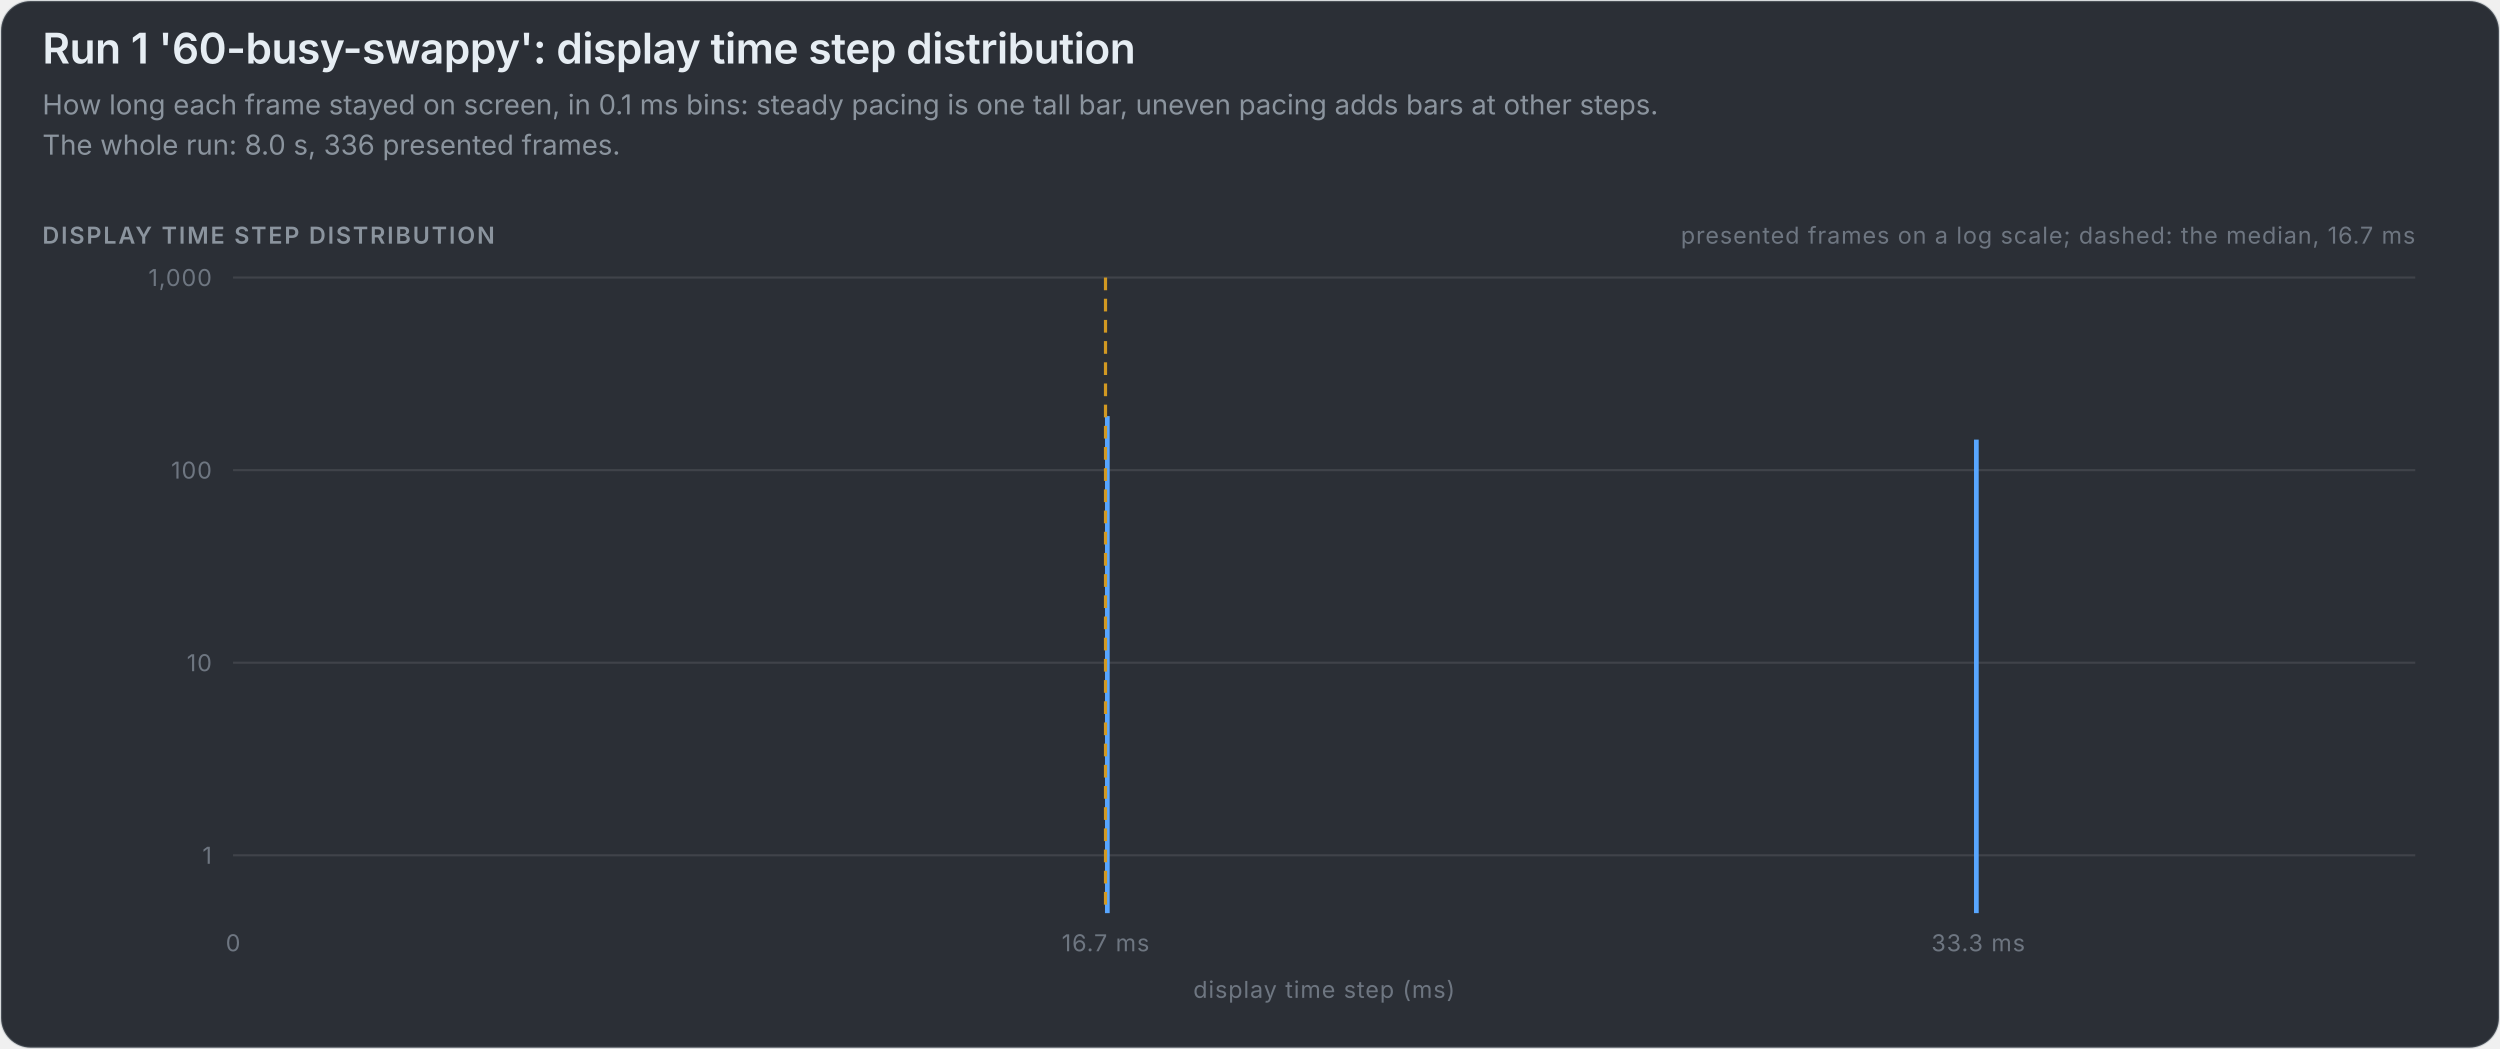
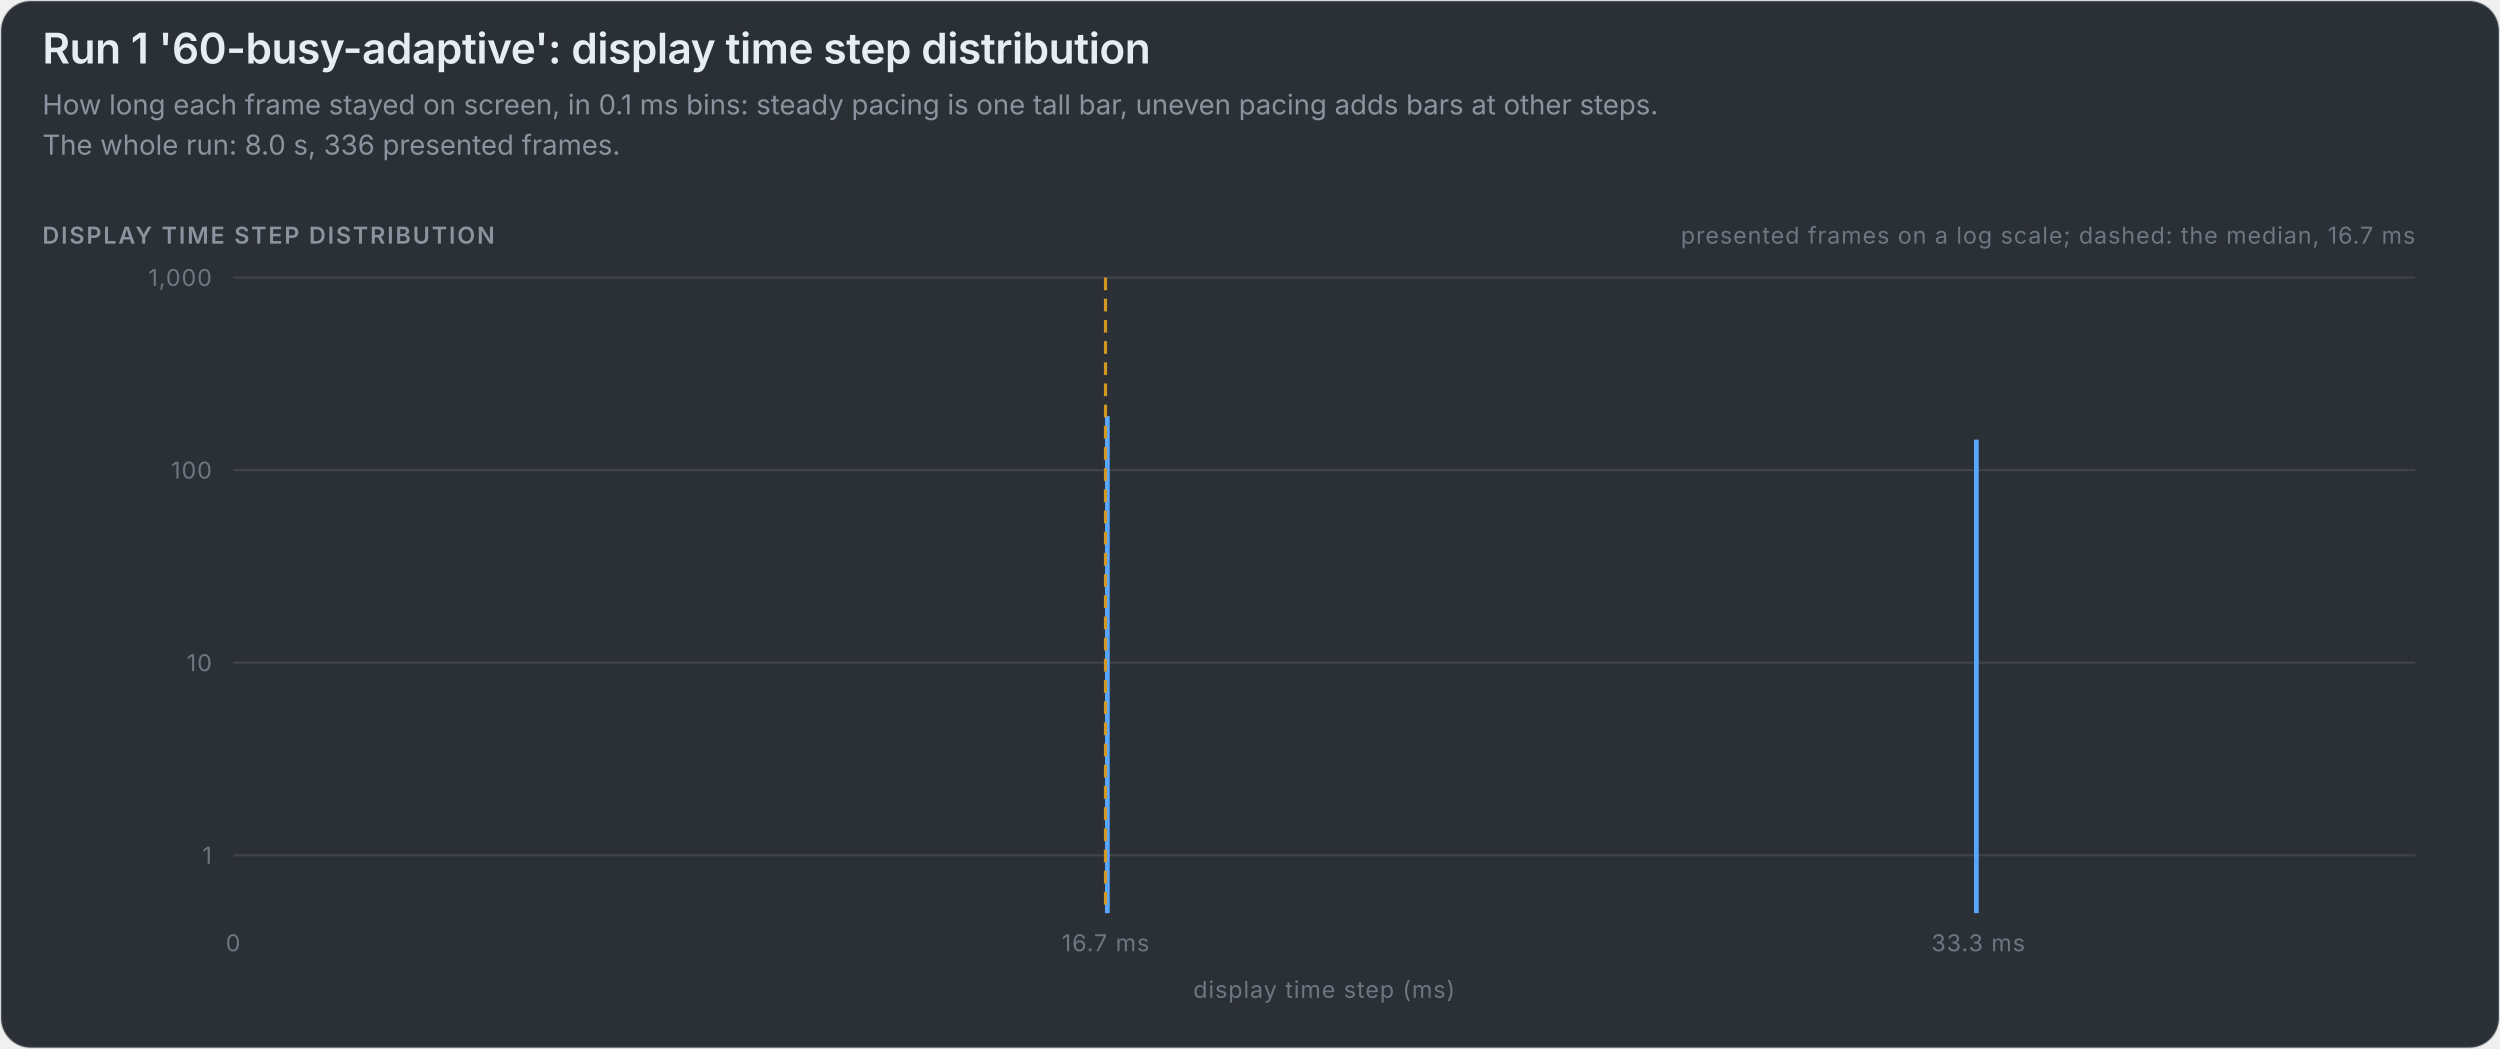
- <svg xmlns="http://www.w3.org/2000/svg" width="1180" height="495" viewBox="0 0 1180 495" role="img" aria-label="Run 1  '60-busy-swappy': display time step distribution">
+ <svg xmlns="http://www.w3.org/2000/svg" width="1180" height="495" viewBox="0 0 1180 495" role="img" aria-label="Run 1  '60-busy-adaptive': display time step distribution">
  <style>
  text { font-family: "Segoe UI Variable Text", "Segoe UI", Inter, system-ui, -apple-system, "Helvetica Neue", Arial, sans-serif;
         font-size: 13px; fill: #e6edf3; font-variant-numeric: tabular-nums; }
  .card { fill: #1f242b; fill-opacity: 0.94; stroke: #8b949e; stroke-opacity: 0.25; stroke-width: 1; }
  .title { font-size: 20px; font-weight: 600; letter-spacing: -0.01em; }
  .sub { fill: #8b949e; }
  .label { font-size: 11px; font-weight: 600; letter-spacing: 0.08em; fill: #8b949e; }
  .vsync-n { font-size: 11px; fill: #6e7681; letter-spacing: 0.04em; }
  .axis { font-size: 12px; fill: #c9d1d9; }
  .vsync { stroke: #ffffff; stroke-opacity: 0.34; stroke-width: 1; stroke-dasharray: 3 4; }
  .vsync-skip { stroke: #ffffff; stroke-opacity: 0.09; stroke-width: 1; stroke-dasharray: 2 6; }
  .vsync-target { font-size: 11px; font-weight: 600; fill: #c9d1d9; letter-spacing: 0.04em; }
  .vsync-n-skip { font-size: 11px; fill: #545b64; letter-spacing: 0.04em; }
  .box { fill: #ffffff; fill-opacity: 0.06; stroke: #ffffff; stroke-opacity: 0.22; stroke-width: 1; }
  .frame { font-size: 14px; font-weight: 700; }
  .box-time { fill: #b1bac4; font-size: 12px; }
  .arrow { stroke: #8b949e; stroke-width: 1.2; }
  .arrowhead { fill: #8b949e; }
  .ok { fill: #2ea043; }
  .hold { fill: #2ea043; fill-opacity: 0.45; }
  .again { fill: #d29922; }
  .off { fill: #e5534b; }
  .cell-text { font-size: 14px; font-weight: 700; fill: #ffffff; }
  .dark-text { fill: #1c1f24; }
  .zero { fill: #6e7681; }
  .err { fill: #ff7b72; font-weight: 600; }
  .err-pill { fill: #e5534b; fill-opacity: 0.16; }
  .neutral { fill: #3d444d; }
  .lane { font-size: 15px; font-weight: 600; }
  .same { fill: #7ee787; font-weight: 600; }

  .tile { fill: #ffffff; fill-opacity: 0.05; stroke: #ffffff; stroke-opacity: 0.12; stroke-width: 1; }
  .tile-value { font-size: 20px; font-weight: 600; }
  .grid { stroke: #ffffff; stroke-opacity: 0.1; stroke-width: 1; }
  .zero-line { stroke: #ffffff; stroke-opacity: 0.45; stroke-width: 1; }
  .bar { fill: #e5534b; }
  .display-line { stroke: #2ea043; stroke-width: 2; fill: none; }
  .step-line { stroke: #58a6ff; stroke-width: 1.2; fill: none; stroke-linejoin: round; }
  .strip-a { fill: #6e7681; }
  .strip-b { fill: #adbac7; }
  .average-line { stroke: #d29922; stroke-width: 1.5; stroke-dasharray: 6 4; }
  .average-text { fill: #d29922; font-size: 12px; }

  .band { fill: #ffffff; fill-opacity: 0.06; }
  .error-refresh { stroke: #d29922; stroke-opacity: 0.8; stroke-width: 1; stroke-dasharray: 3 4; }
  .error-refresh-text { font-size: 11px; fill: #d29922; letter-spacing: 0.04em; }
  .held { stroke: #2ea043; stroke-width: 2.5; fill: none; }
  .held-late { stroke: #e5534b; stroke-width: 2.5; fill: none; }
  .bar-range { fill: #e5534b; fill-opacity: 0.3; }
  .static-band { fill: #a371f7; fill-opacity: 0.14; }
  .static-text { font-size: 11px; fill: #a371f7; letter-spacing: 0.04em; }
  .strip-static-a { fill: #a371f7; fill-opacity: 0.55; }
  .strip-static-b { fill: #a371f7; fill-opacity: 0.85; }
  .held-older { stroke: #db61a2; stroke-width: 2.5; fill: none; }
  .held-dropped { stroke: #f0883e; stroke-width: 2.5; fill: none; }
  .held-unknown { stroke: #768390; stroke-width: 2.5; stroke-dasharray: 4 3; fill: none; }
  .held-range-older { fill: #db61a2; fill-opacity: 0.3; }
  .held-range-dropped { fill: #f0883e; fill-opacity: 0.3; }
  .held-range-unknown { fill: #768390; fill-opacity: 0.3; }
  .held-fill-older { fill: #db61a2; }
  .held-fill-dropped { fill: #f0883e; }
  .held-fill-unknown { fill: #768390; }
  .strip-older { fill: #db61a2; }
  .strip-dropped { fill: #f0883e; }
  .key-pink { fill: #db61a2; }
  .key-orange { fill: #f0883e; }
  .key-unknown { fill: #768390; }
  .key-faint { fill: #ffffff; fill-opacity: 0.3; }
  .key-amber { fill: #d29922; }
  .key-green { fill: #2ea043; }
  .key-red { fill: #e5534b; }
  .key-blue { fill: #58a6ff; }
  .key-blue-faint { fill: #58a6ff; fill-opacity: 0.45; }
  .key-violet-a { fill: #a371f7; fill-opacity: 0.55; }
  .key-violet-b { fill: #a371f7; fill-opacity: 0.85; }
  .key-grey { fill: #3d444d; }
  .held-fill { fill: #2ea043; }
  .held-fill-late { fill: #e5534b; }
  .held-range { fill: #2ea043; fill-opacity: 0.3; }
  .held-range-late { fill: #e5534b; fill-opacity: 0.3; }
  .riser { stroke: #ffffff; stroke-opacity: 0.3; stroke-width: 1; fill: none; }
  .late-line { stroke: #e5534b; stroke-width: 1.5; fill: none; stroke-linejoin: round; }
  .late-line-adapted { stroke: #d29922; stroke-width: 1.5; fill: none; stroke-linejoin: round; }
  .late-line-none { stroke: #2ea043; stroke-width: 1.5; fill: none; stroke-linejoin: round; }
  .frametime { stroke: #58a6ff; stroke-width: 2.5; fill: none; }
  .frametime-range { fill: #58a6ff; fill-opacity: 0.3; }
  .step-range { fill: #58a6ff; fill-opacity: 0.25; }
  .frametime-fill { fill: #58a6ff; }
  .cpu-busy { fill: #58a6ff; fill-opacity: 0.22; }
  .strip-late { fill: #e5534b; }
  .hist-bar { fill: #58a6ff; }
  .curve { stroke: #58a6ff; stroke-width: 2; fill: none; stroke-linejoin: round; }
  .clip-mark { fill: #e5534b; }
  .clip-text { font-size: 11px; fill: #e6edf3; }
  .warn { fill: #d29922; }
  .event-track { fill: #ffffff; fill-opacity: 0.05; }
  .event-dropped { fill: #f0883e; }
  .event-older { fill: #db61a2; }
  .event-torn { fill: #39c5cf; }
  .event-gap { fill: #768390; }
  .event-undecoded { fill: #545d68; }
  .key-cyan { fill: #39c5cf; }
  .key-undecoded { fill: #545d68; }
  .ref-target { stroke: #adbac7; stroke-width: 1.5; stroke-dasharray: 5 4; fill: none; }
  .ref-preferred { stroke: #d29922; stroke-width: 1.5; stroke-dasharray: 5 4; fill: none; }
  .key-light { fill: #adbac7; }
</style>
  <rect class="card" x="0.5" y="0.5" width="1179" height="494" rx="14" />
-   <text x="20.0" y="30.0" text-anchor="start" class="title">Run 1  '60-busy-swappy': display time step distribution</text>
+   <text x="20.0" y="30.0" text-anchor="start" class="title">Run 1  '60-busy-adaptive': display time step distribution</text>
  <text x="20.0" y="54.0" text-anchor="start" class="sub">How long each frame stayed on screen, in 0.1 ms bins: steady pacing is one tall bar, uneven pacing adds bars at other steps.</text>
  <text x="20.0" y="73.0" text-anchor="start" class="sub">The whole run: 8.0 s, 336 presented frames.</text>
  <text x="20.0" y="115.0" text-anchor="start" class="label">DISPLAY TIME STEP DISTRIBUTION</text>
  <text x="1140.0" y="115.0" text-anchor="end" class="vsync-n">presented frames on a log scale; dashed: the median, 16.7 ms</text>
  <text x="110.0" y="449.0" text-anchor="middle" class="vsync-n">0</text>
  <text x="521.8" y="449.0" text-anchor="middle" class="vsync-n">16.7 ms</text>
  <text x="933.7" y="449.0" text-anchor="middle" class="vsync-n">33.3 ms</text>
  <line class="grid" x1="110" y1="403.7" x2="1140" y2="403.7" />
  <text x="100.0" y="407.7" text-anchor="end" class="vsync-n">1</text>
  <line class="grid" x1="110" y1="312.8" x2="1140" y2="312.8" />
  <text x="100.0" y="316.8" text-anchor="end" class="vsync-n">10</text>
  <line class="grid" x1="110" y1="221.9" x2="1140" y2="221.9" />
  <text x="100.0" y="225.9" text-anchor="end" class="vsync-n">100</text>
  <line class="grid" x1="110" y1="131.0" x2="1140" y2="131.0" />
  <text x="100.0" y="135.0" text-anchor="end" class="vsync-n">1,000</text>
  <rect class="hist-bar" x="521.55" y="196.4" width="2.22" height="234.6" />
  <rect class="hist-bar" x="931.73" y="207.5" width="2.22" height="223.5" />
  <line class="average-line" x1="521.8" y1="131" x2="521.8" y2="431" />
  <text x="625.0" y="471.0" text-anchor="middle" class="vsync-n">display time step (ms)</text>
</svg>
